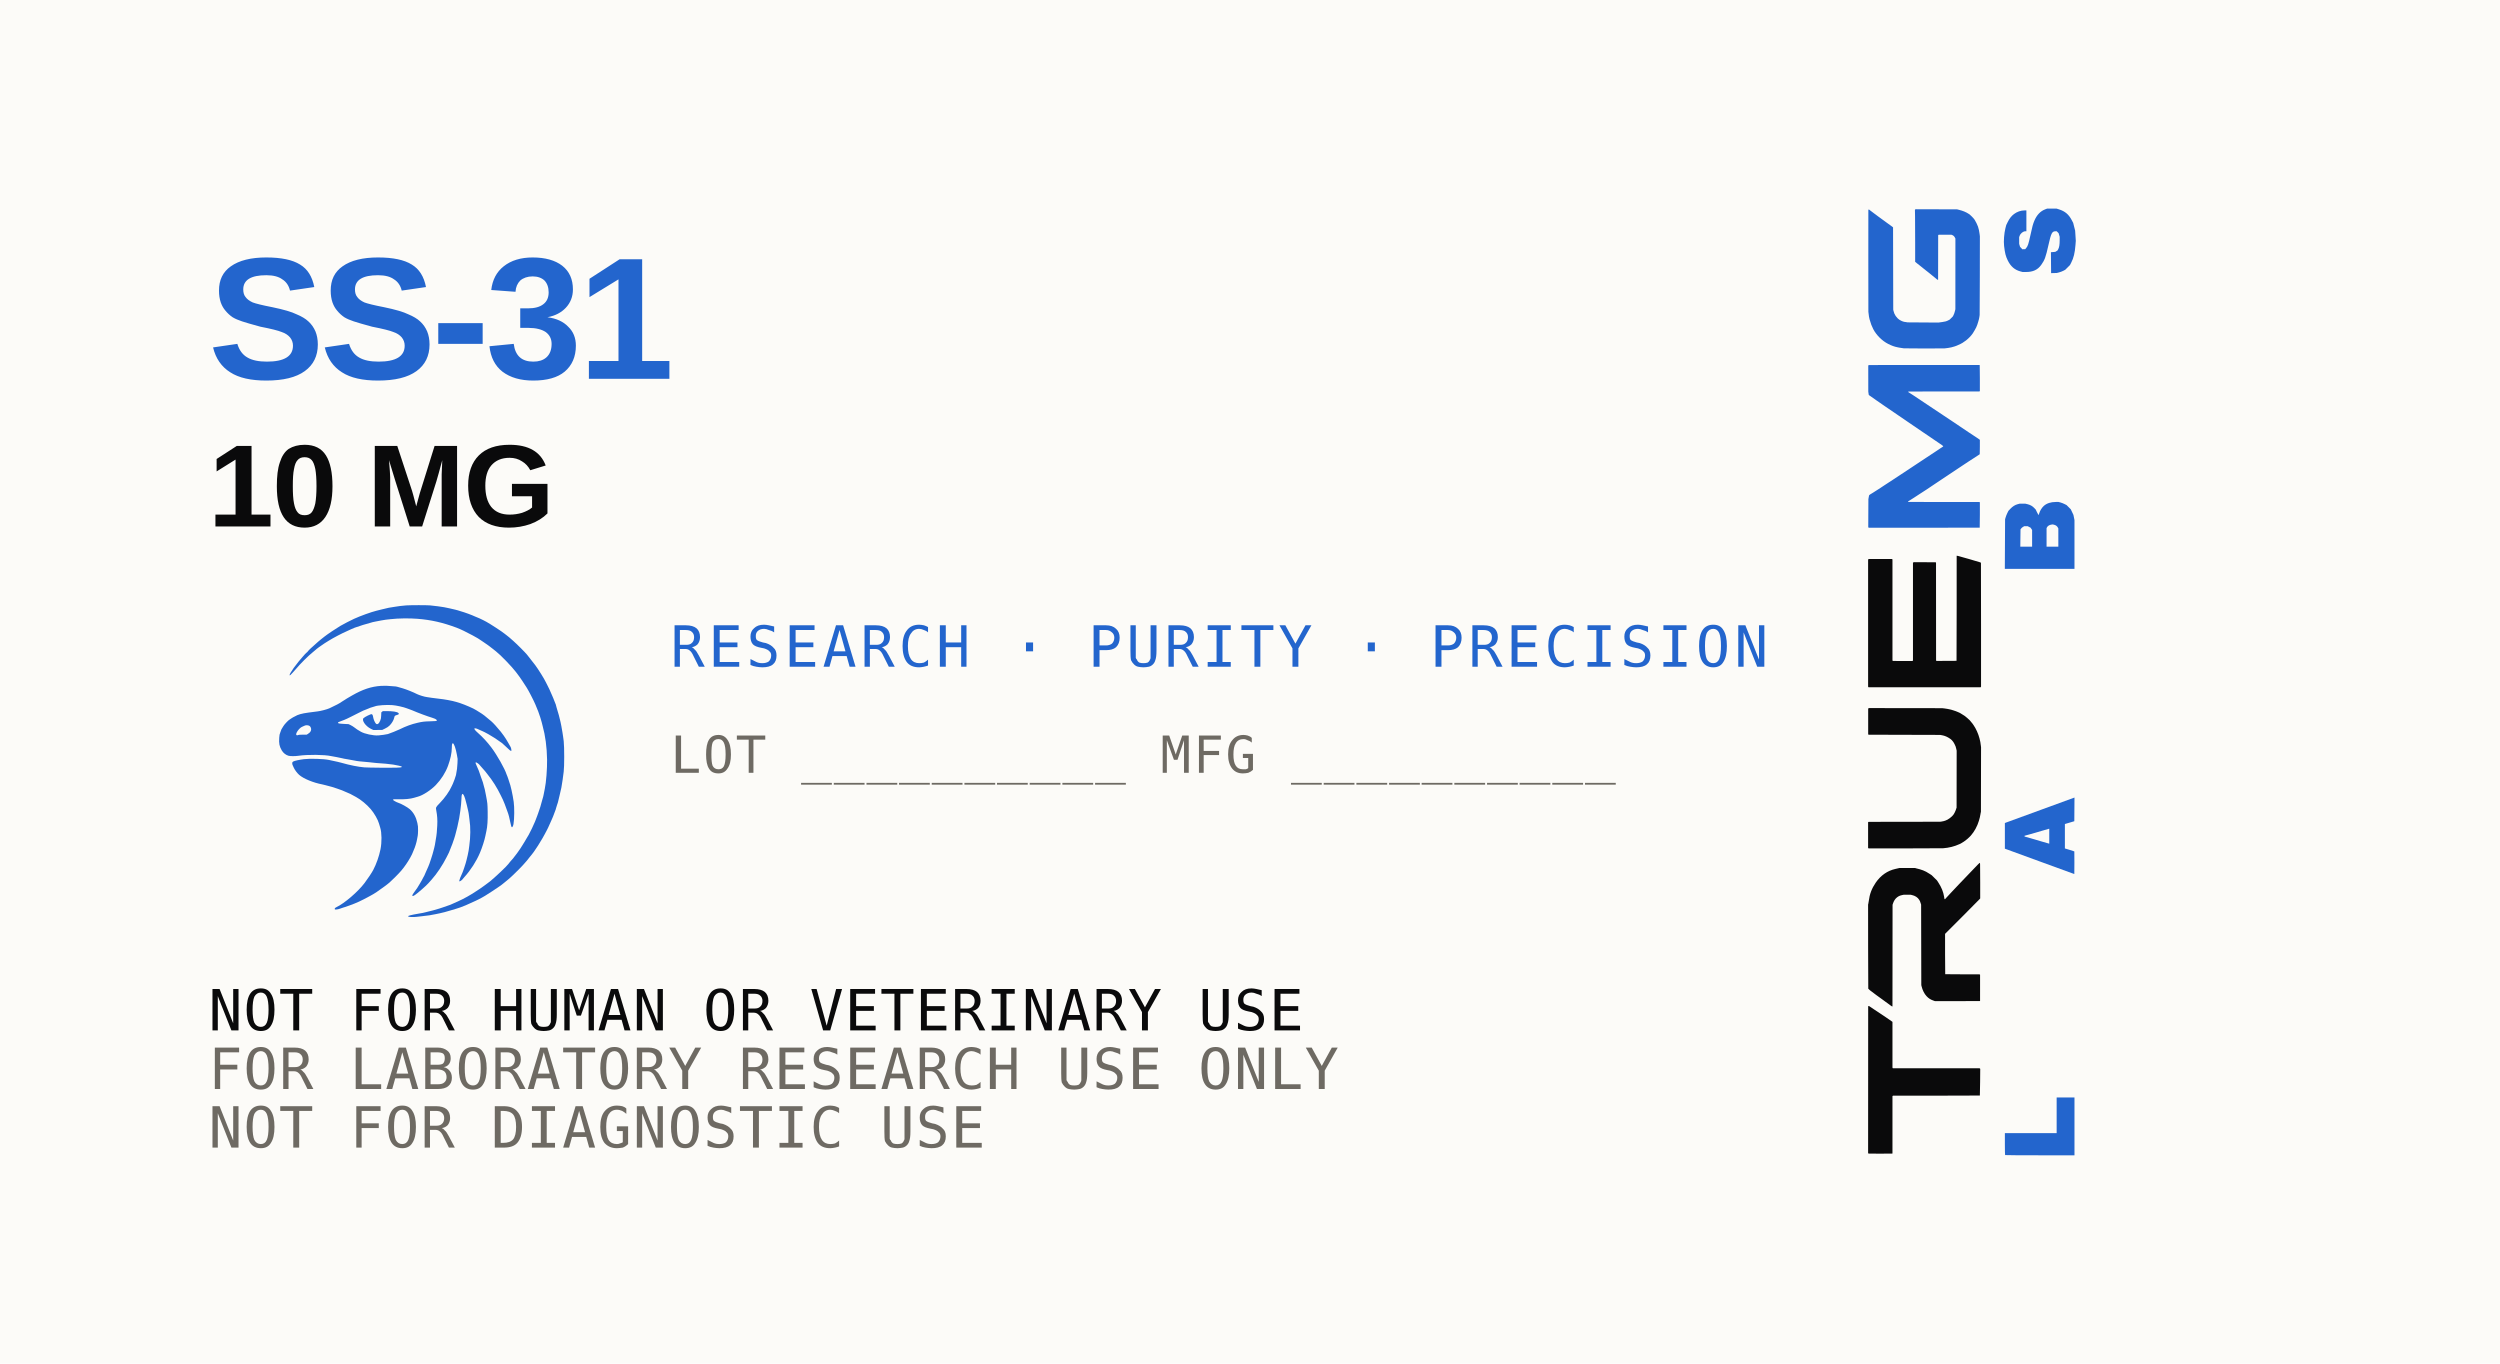
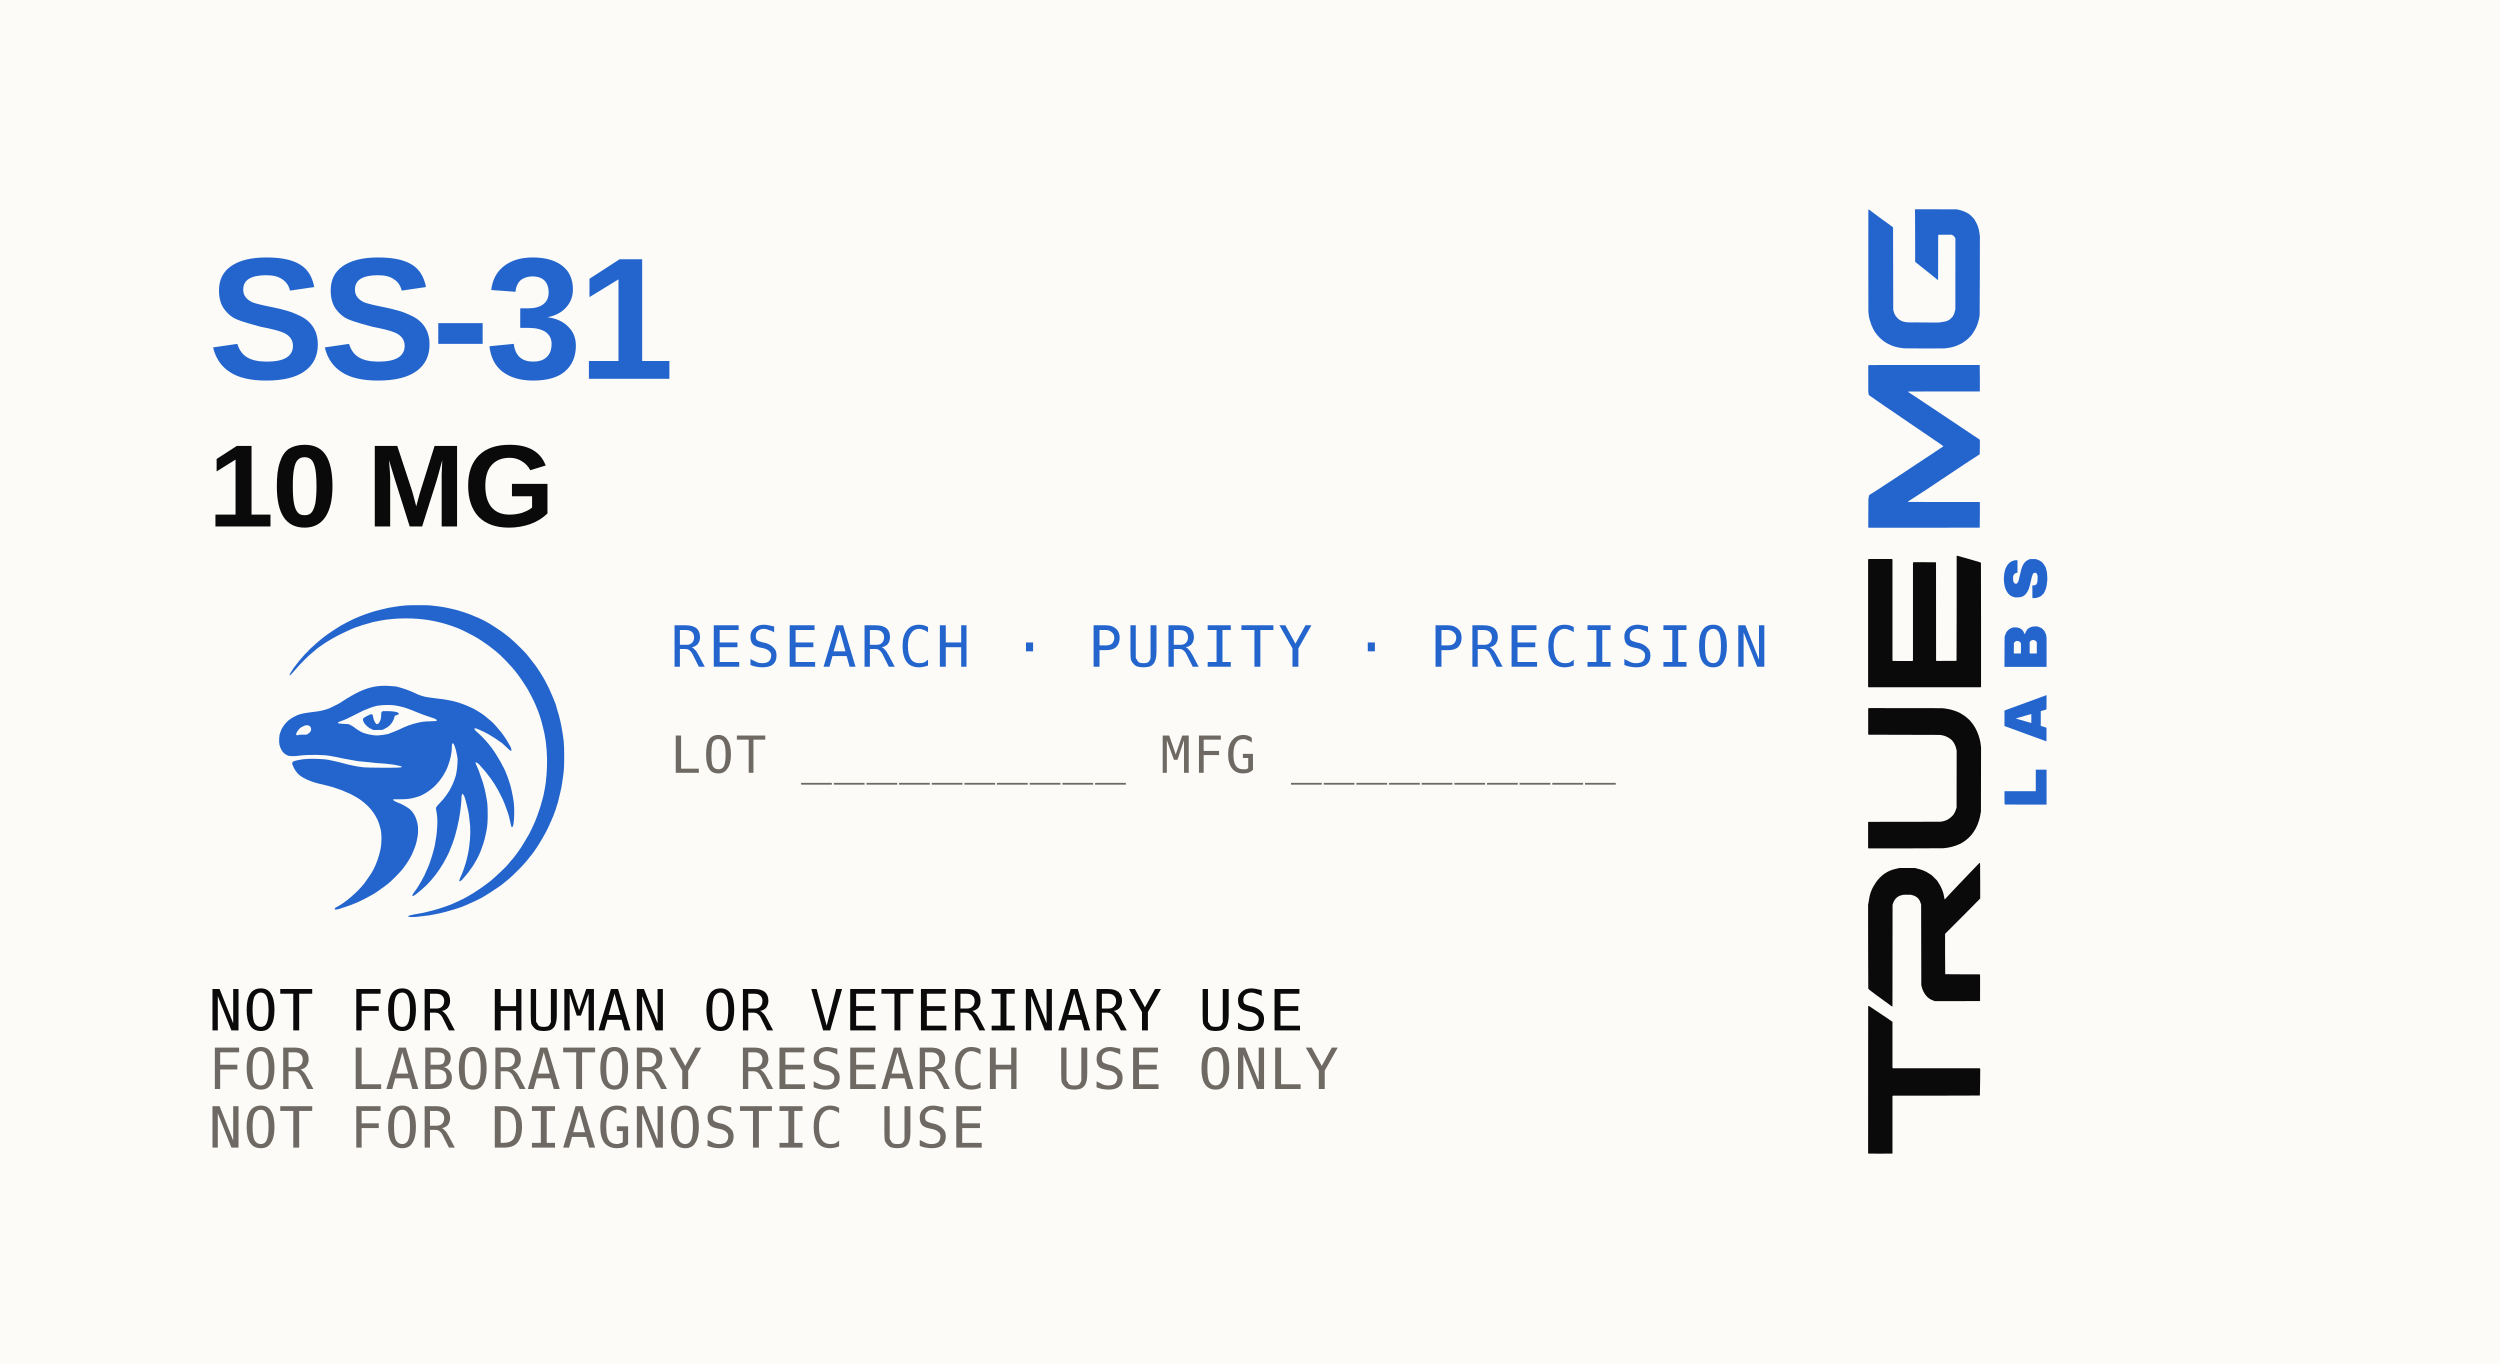
<svg xmlns="http://www.w3.org/2000/svg" width="66.0mm" height="36.0mm" viewBox="0 0 66.0 36.0">
  <rect x="0" y="0" width="66.0" height="36.0" fill="#FCFBF8" />
  <g transform="translate(49.30,30.50) rotate(-90) scale(0.004437)">
    <g transform="translate(0,681) scale(0.025,-0.025)" stroke="none">
      <g fill="#0A0A0B">
        <path d="M465 27020 l-58 -59 -15 -2770 c-8 -1524 0 -2802 18 -2841 l33 -70 6816 0 6815 0 61 -61 61 -61 -3 -10322 c-2 -5867 12 -10336 32 -10355 19 -18 1457 -45 3195 -61 l3160 -28 70 77 70 78 0 10325 0 10325 77 42 78 41 5439 0 5440 0 86 110 c125 160 843 1198 1065 1538 295 455 724 1099 1709 2569 l910 1356 -12 104 -12 103 -17488 9 -17488 9 -59 -58z" />
        <path d="M39653 27037 c-49 -18 -221 -200 -384 -405 -458 -576 -1855 -2468 -2161 -2925 -179 -268 -743 -1037 -1416 -1929 -166 -221 -278 -407 -266 -440 l22 -57 12086 -12 12086 -12 278 -88 c640 -203 1152 -536 1485 -965 307 -395 445 -712 569 -1304 l66 -320 0 -800 0 -800 -66 -300 c-181 -812 -569 -1408 -1152 -1768 -273 -168 -352 -202 -789 -341 l-351 -111 -9580 -21 -9580 -22 -300 -72 c-898 -215 -1753 -647 -2317 -1169 -555 -514 -833 -960 -1109 -1776 l-74 -220 -9 -5315 c-6 -2923 5 -5341 24 -5374 l33 -60 3113 -1 3113 0 48 65 47 66 6 4063 c3 2235 15 4080 27 4100 13 21 2011 36 4813 36 l4790 0 4138 -4134 c2275 -2274 4176 -4155 4224 -4180 l88 -46 3836 0 c2110 0 4003 12 4207 26 l369 26 19 50 c22 57 -449 537 -1427 1453 -693 648 -3219 3069 -3680 3525 -144 143 -513 492 -821 776 -307 284 -765 716 -1018 960 -460 444 -678 647 -1334 1239 l-350 316 13 64 12 65 180 30 c98 16 287 47 419 68 1108 179 2211 624 3280 1324 l560 366 620 626 620 626 263 400 c457 695 732 1203 890 1648 218 612 370 1114 408 1352 14 88 56 250 92 360 l67 200 0 1860 0 1860 -67 280 c-37 154 -105 451 -152 660 -425 1916 -1544 3522 -3281 4711 -1373 939 -2719 1447 -4380 1652 -176 22 -437 66 -580 99 l-260 59 -9960 -6 c-5478 -3 -9999 -20 -10047 -38z" />
        <path d="M73081 27003 l-41 -78 3 -8632 c2 -4748 18 -8831 36 -9073 101 -1383 432 -2698 970 -3860 66 -143 137 -296 156 -340 20 -44 107 -188 194 -320 88 -132 189 -294 225 -360 209 -379 985 -1283 1459 -1702 967 -852 2219 -1538 3517 -1926 650 -194 1101 -302 1480 -354 165 -23 381 -62 480 -87 l180 -46 7678 -14 7679 -14 341 41 c875 105 996 127 1782 328 1078 274 2363 850 3164 1418 90 64 252 177 360 252 187 130 549 429 780 644 172 160 902 995 1009 1154 55 80 204 315 333 521 129 206 275 440 325 520 50 80 106 181 125 225 20 44 83 188 142 320 184 414 294 707 421 1120 67 220 148 481 179 580 32 99 77 306 101 460 24 154 62 337 84 406 22 69 70 384 107 700 l66 574 11 8700 12 8700 -51 100 -50 100 -3067 0 -3067 0 -52 -52 -52 -52 -24 -8508 -24 -8508 -44 -260 c-110 -664 -270 -1122 -588 -1684 -416 -734 -817 -1122 -1520 -1473 -547 -273 -643 -308 -1159 -424 l-449 -100 -6776 10 -6776 11 -200 71 c-110 39 -290 99 -400 133 -249 78 -763 334 -1012 503 -573 388 -1285 1345 -1482 1993 -23 77 -72 239 -109 360 -36 121 -85 364 -108 540 l-41 320 -14 8515 -13 8515 -45 55 -46 55 -3073 0 -3074 0 -42 -77z" />
        <path d="M111470 27037 l-70 -41 0 -13357 0 -13356 77 -42 78 -41 14699 0 c8085 0 14727 11 14761 23 73 29 147 254 589 1797 45 154 107 361 140 460 63 190 147 481 240 830 105 394 171 630 288 1030 333 1138 450 1584 428 1620 l-25 40 -12447 1 c-6847 0 -12469 14 -12496 31 l-47 30 -13 2367 -12 2367 52 52 52 52 11644 8 11643 7 44 44 44 44 13 2601 14 2601 -64 97 -64 98 -11636 0 -11636 0 -65 65 -65 65 9 2319 10 2320 55 55 56 56 12035 0 12036 0 42 77 41 78 0 2733 0 2734 -61 88 -61 87 -15129 1 -15129 0 -70 -41z" />
      </g>
      <g fill="#2365CD">
        <path d="M149428 26991 l-69 -51 0 -13193 c0 -7256 10 -13210 23 -13230 14 -22 1228 -37 3012 -37 l2990 0 48 48 48 48 0 8485 c0 4667 11 8496 24 8510 51 51 137 -27 250 -225 101 -177 300 -490 866 -1360 66 -102 354 -541 640 -976 286 -435 601 -923 700 -1084 99 -162 321 -503 493 -760 172 -256 505 -753 740 -1103 235 -350 445 -663 467 -695 22 -31 510 -762 1084 -1623 574 -861 1170 -1754 1324 -1985 154 -231 405 -609 558 -840 153 -231 503 -754 776 -1163 274 -408 516 -772 538 -808 22 -36 195 -296 384 -577 189 -282 556 -836 816 -1232 1081 -1646 1205 -1838 1541 -2380 75 -121 155 -233 178 -249 22 -17 800 -30 1727 -30 l1686 -1 119 135 c65 75 217 295 338 490 237 384 977 1507 1354 2055 228 331 2457 3644 2617 3889 44 67 699 1051 1456 2187 757 1135 1423 2135 1480 2222 180 274 1884 2825 1961 2936 156 223 1269 1899 1393 2098 72 114 250 393 396 620 l265 412 64 -13 65 -12 10 -8456 10 -8455 45 -54 45 -54 3045 1 c1675 0 3068 15 3097 33 l52 33 3 9997 c2 5498 1 11430 -2 13183 l-5 3187 -64 64 -64 64 -3106 -3 -3106 -4 -378 -57 -379 -56 -90 -91 c-86 -86 -510 -688 -1208 -1715 -174 -255 -384 -561 -468 -680 -84 -119 -276 -396 -427 -616 -151 -220 -458 -665 -682 -990 -1061 -1535 -1504 -2184 -2993 -4392 -102 -151 -291 -424 -420 -606 -395 -558 -1826 -2658 -2692 -3952 -243 -363 -534 -795 -646 -960 -362 -533 -933 -1370 -1216 -1780 -151 -220 -481 -706 -734 -1080 -645 -958 -666 -976 -803 -710 -42 83 -173 285 -290 450 -117 165 -304 439 -414 609 -110 170 -319 485 -464 700 -262 388 -699 1050 -1710 2591 -288 440 -580 881 -649 980 -69 99 -254 378 -411 620 -158 242 -361 548 -451 680 -281 410 -2516 3790 -2639 3990 -64 104 -235 365 -380 580 -145 214 -333 498 -417 630 -84 132 -354 546 -599 920 -245 374 -615 940 -823 1259 -207 318 -435 660 -505 760 -71 99 -211 316 -313 481 -101 165 -291 462 -420 660 -130 198 -296 457 -368 575 -72 117 -167 271 -211 341 -44 69 -139 228 -212 352 -169 288 -192 306 -474 358 -129 23 -333 61 -454 84 l-220 41 -3341 16 -3341 15 -70 -51z" />
        <path d="M200748 27015 c-12 -12 -199 -36 -415 -54 -432 -34 -1041 -135 -1353 -224 -1056 -300 -1666 -529 -2360 -890 -1428 -741 -2792 -2118 -3512 -3547 -409 -812 -663 -1509 -787 -2160 -25 -132 -70 -357 -100 -500 -79 -379 -135 -742 -162 -1060 -43 -494 -55 -9253 -14 -9700 56 -610 149 -1204 259 -1660 102 -419 325 -1132 377 -1200 16 -22 80 -166 140 -320 130 -331 384 -846 530 -1076 305 -481 394 -610 605 -874 491 -615 1084 -1182 1642 -1570 290 -202 1442 -860 1505 -860 28 0 101 -26 164 -59 200 -104 621 -251 1093 -383 253 -70 546 -153 651 -184 105 -31 330 -75 500 -97 170 -23 390 -53 489 -68 99 -14 4347 -33 9440 -40 l9260 -14 540 64 c656 78 1322 222 1791 386 457 161 1227 540 1629 803 397 259 1101 959 1378 1369 420 622 746 1395 972 2303 l125 500 14 4945 15 4946 -71 71 -71 71 -1581 -27 c-870 -14 -3652 -26 -6184 -26 l-4603 0 -358 -430 c-730 -878 -909 -1102 -1673 -2099 -240 -314 -558 -715 -706 -891 -148 -176 -383 -466 -523 -644 -337 -431 -699 -871 -887 -1081 -88 -98 -148 -202 -140 -243 l14 -72 5305 -10 5304 -10 53 -64 53 -63 2 -1507 2 -1506 -91 -224 c-110 -274 -304 -474 -603 -623 l-226 -113 -8400 4 -8400 4 -320 70 c-469 102 -882 246 -1179 409 l-261 145 -360 364 -361 364 -139 260 c-255 475 -361 834 -439 1480 -25 209 -65 499 -88 643 l-43 264 25 3744 25 3744 40 105 c22 58 40 190 41 293 1 337 223 944 505 1380 483 748 1297 1294 2194 1474 l240 48 9794 23 9795 22 117 140 c64 77 166 212 225 299 139 203 491 691 749 1038 529 712 1029 1396 1202 1646 106 153 235 331 287 397 354 447 648 839 1069 1427 120 168 302 408 403 532 l184 226 -13 87 -12 88 -12145 8 c-6680 5 -12155 -1 -12167 -13z" />
      </g>
    </g>
-     <g transform="translate(0,811.8) scale(2.00071)">
+     <g transform="translate(2086.5,811.8) scale(1.209881)">
      <g transform="translate(0,214) scale(0.025,-0.025)" fill="#2365CD" stroke="none">
-         <path d="M108180 8534 c-883 -105 -1223 -191 -1720 -433 -723 -354 -1137 -832 -1320 -1524 l-62 -237 -3 -388 c-4 -854 255 -1416 851 -1840 580 -413 916 -536 2354 -856 1425 -317 1640 -428 1640 -841 l0 -141 -113 -114 -114 -113 -214 -63 -214 -64 -425 0 c-504 0 -844 55 -1052 172 l-152 85 -83 134 -83 134 -20 258 -21 258 -1245 -10 -1244 -11 9 -334 9 -334 66 -266 c36 -146 121 -374 189 -506 l125 -240 281 -282 281 -281 281 -146 c560 -291 1154 -435 2099 -509 l500 -39 606 38 606 39 461 117 462 116 312 163 c696 362 1073 805 1299 1525 l94 299 -2 560 -2 560 -94 240 c-217 556 -654 973 -1318 1259 -413 178 -717 261 -1834 501 -954 205 -1224 295 -1434 476 l-146 126 -4 173 -5 172 146 134 147 134 173 52 173 51 400 1 400 1 151 -53 c299 -106 549 -418 549 -685 l0 -122 1240 0 1240 0 0 232 c0 429 -157 880 -432 1244 -232 306 -531 541 -948 745 l-360 176 -388 100 c-588 151 -1538 223 -2092 157z" />
-         <path d="M27 8413 c-15 -14 -27 -1877 -27 -4140 l0 -4113 3440 0 3440 0 0 1060 0 1060 -2120 0 -2120 0 0 3080 0 3080 -1293 0 c-712 0 -1306 -12 -1320 -27z" />
-         <path d="M36449 8370 c-16 -38 -696 -1897 -1510 -4130 l-1482 -4060 1338 -11 c735 -5 1345 -2 1355 8 10 10 94 267 186 571 l167 552 1453 0 1453 0 166 -560 166 -560 1408 -11 1408 -10 -54 150 c-226 634 -2882 7899 -2925 8001 l-54 130 -1523 0 -1524 0 -28 -70z m1733 -2892 c92 -340 278 -981 413 -1425 135 -444 245 -826 245 -850 l0 -43 -880 0 -880 0 0 35 c0 20 118 428 261 908 144 480 325 1099 402 1375 77 276 150 534 162 574 12 40 41 66 65 58 l43 -14 169 -618z" />
-         <path d="M69760 4303 l0 -4143 2902 0 2901 0 309 62 308 62 334 158 333 158 252 251 251 252 125 248 c69 137 153 351 185 477 l60 229 -1 321 c-1 601 -160 1085 -470 1430 -201 224 -556 447 -848 535 -133 40 -241 82 -241 95 0 12 146 91 325 175 l324 152 189 177 c231 216 381 483 460 821 l61 257 0 322 1 321 -62 239 c-83 323 -270 621 -559 892 l-241 226 -260 128 c-143 71 -368 160 -499 198 l-239 69 -2950 15 -2950 15 0 -4142z m4807 2197 c59 -44 145 -145 190 -225 l83 -146 0 -196 0 -196 -90 -178 -90 -178 -136 -91 -136 -90 -994 0 -994 0 0 702 0 702 1030 -12 1030 -12 107 -80z m151 -3079 c149 -77 276 -287 306 -506 l24 -176 -47 -179 c-53 -196 -161 -336 -329 -424 l-108 -56 -1082 0 -1082 0 0 700 0 700 1102 0 1102 0 114 -59z" />
+         <g transform="translate(0.0,0)">
+           <path d="M27 8413 c-15 -14 -27 -1877 -27 -4140 l0 -4113 3440 0 3440 0 0 1060 0 1060 -2120 0 -2120 0 0 3080 0 3080 -1293 0 c-712 0 -1306 -12 -1320 -27z" />
+         </g>
+         <g transform="translate(-21015.9,0)">
+           <path d="M36449 8370 c-16 -38 -696 -1897 -1510 -4130 l-1482 -4060 1338 -11 c735 -5 1345 -2 1355 8 10 10 94 267 186 571 l167 552 1453 0 1453 0 166 -560 166 -560 1408 -11 1408 -10 -54 150 c-226 634 -2882 7899 -2925 8001 l-54 130 -1523 0 -1524 0 -28 -70z m1733 -2892 c92 -340 278 -981 413 -1425 135 -444 245 -826 245 -850 l0 -43 -880 0 -880 0 0 35 c0 20 118 428 261 908 144 480 325 1099 402 1375 77 276 150 534 162 574 12 40 41 66 65 58 l43 -14 169 -618z" />
+         </g>
+         <g transform="translate(-42657.8,0)">
+           <path d="M69760 4303 l0 -4143 2902 0 2901 0 309 62 308 62 334 158 333 158 252 251 251 252 125 248 c69 137 153 351 185 477 l60 229 -1 321 c-1 601 -160 1085 -470 1430 -201 224 -556 447 -848 535 -133 40 -241 82 -241 95 0 12 146 91 325 175 l324 152 189 177 c231 216 381 483 460 821 l61 257 0 322 1 321 -62 239 c-83 323 -270 621 -559 892 l-241 226 -260 128 c-143 71 -368 160 -499 198 l-239 69 -2950 15 -2950 15 0 -4142z m4807 2197 c59 -44 145 -145 190 -225 l83 -146 0 -196 0 -196 -90 -178 -90 -178 -136 -91 -136 -90 -994 0 -994 0 0 702 0 702 1030 -12 1030 -12 107 -80z m151 -3079 c149 -77 276 -287 306 -506 l24 -176 -47 -179 c-53 -196 -161 -336 -329 -424 l-108 -56 -1082 0 -1082 0 0 700 0 700 1102 0 1102 0 114 -59z" />
+         </g>
+         <g transform="translate(-64316.7,0)">
+           <path d="M108180 8534 c-883 -105 -1223 -191 -1720 -433 -723 -354 -1137 -832 -1320 -1524 l-62 -237 -3 -388 c-4 -854 255 -1416 851 -1840 580 -413 916 -536 2354 -856 1425 -317 1640 -428 1640 -841 l0 -141 -113 -114 -114 -113 -214 -63 -214 -64 -425 0 c-504 0 -844 55 -1052 172 l-152 85 -83 134 -83 134 -20 258 -21 258 -1245 -10 -1244 -11 9 -334 9 -334 66 -266 c36 -146 121 -374 189 -506 l125 -240 281 -282 281 -281 281 -146 c560 -291 1154 -435 2099 -509 l500 -39 606 38 606 39 461 117 462 116 312 163 c696 362 1073 805 1299 1525 l94 299 -2 560 -2 560 -94 240 c-217 556 -654 973 -1318 1259 -413 178 -717 261 -1834 501 -954 205 -1224 295 -1434 476 l-146 126 -4 173 -5 172 146 134 147 134 173 52 173 51 400 1 400 1 151 -53 c299 -106 549 -418 549 -685 l0 -122 1240 0 1240 0 0 232 c0 429 -157 880 -432 1244 -232 306 -531 541 -948 745 l-360 176 -388 100 c-588 151 -1538 223 -2092 157z" />
+         </g>
      </g>
    </g>
  </g>
  <text x="5.5" y="10.00" font-family="Archivo Black, Archivo, Helvetica Neue, Arial, sans-serif" font-weight="900" font-size="4.60" letter-spacing="-0.12" fill="#2365CD">SS-31</text>
  <text x="5.5" y="13.90" font-family="Archivo Black, Archivo, Helvetica Neue, Arial, sans-serif" font-weight="900" font-size="3.10" letter-spacing="-0.04" fill="#0A0A0B">10 MG</text>
  <g transform="translate(5.500,14.600) scale(0.006875)">
    <g transform="translate(0,1600) scale(0.025,-0.025)" fill="#2365CD" stroke="none">
      <path d="M30400 55957 c-297 -16 -720 -59 -940 -94 -220 -35 -598 -91 -840 -124 -768 -105 -982 -149 -2060 -419 -187 -47 -520 -130 -740 -184 -821 -204 -2477 -801 -3440 -1242 -528 -241 -1624 -809 -2100 -1086 -590 -345 -2063 -1335 -2434 -1636 -184 -150 -429 -344 -546 -432 -225 -171 -418 -340 -1592 -1400 -171 -154 -354 -346 -408 -427 -53 -81 -151 -178 -217 -217 -65 -39 -332 -323 -591 -631 -260 -307 -536 -632 -615 -722 -79 -90 -204 -252 -278 -361 -74 -110 -192 -263 -262 -340 -114 -126 -263 -343 -696 -1013 -216 -334 -206 -561 14 -319 54 61 220 236 368 390 148 154 351 382 453 506 583 717 1913 2044 2524 2520 187 146 376 305 420 354 124 139 986 773 1403 1033 152 95 430 269 617 387 719 454 2073 1166 2860 1505 308 133 603 269 657 303 136 88 871 359 1323 488 209 60 422 131 472 159 51 28 280 93 509 144 229 52 529 139 668 194 138 54 485 138 771 186 286 48 664 121 840 162 176 41 500 94 720 119 220 24 553 61 740 82 1195 135 2877 157 4140 55 2107 -171 3829 -563 6000 -1368 547 -203 1543 -682 2440 -1172 805 -441 925 -512 1273 -757 172 -121 406 -279 520 -351 314 -199 918 -640 1261 -920 168 -138 414 -333 546 -433 671 -512 2476 -2380 3072 -3178 171 -230 399 -535 507 -678 203 -270 597 -862 1144 -1720 301 -472 1075 -1973 1331 -2582 244 -582 288 -689 440 -1078 157 -402 526 -1548 526 -1634 0 -25 63 -271 139 -546 425 -1525 659 -3281 692 -5200 24 -1413 -143 -3550 -352 -4500 -43 -198 -116 -563 -160 -812 -45 -249 -115 -537 -156 -640 -40 -103 -95 -296 -122 -428 -70 -351 -400 -1420 -556 -1800 -45 -110 -126 -335 -179 -500 -303 -935 -1266 -2951 -1690 -3540 -48 -66 -136 -217 -195 -335 -59 -118 -223 -384 -363 -590 -141 -206 -291 -442 -333 -525 -80 -157 -865 -1223 -1119 -1521 -80 -93 -265 -302 -411 -463 -146 -160 -293 -345 -327 -409 -114 -218 -2195 -2185 -2830 -2676 -482 -373 -1297 -962 -1638 -1185 -187 -123 -392 -257 -455 -299 -933 -620 -1772 -1089 -2765 -1547 -1211 -558 -1273 -583 -2220 -892 -165 -54 -462 -153 -659 -220 -404 -137 -1597 -460 -1841 -499 -88 -14 -268 -60 -400 -101 -132 -42 -497 -113 -811 -159 -315 -46 -711 -117 -880 -159 -170 -41 -410 -95 -534 -119 -231 -46 -397 -133 -347 -183 95 -94 798 -124 1312 -56 165 22 480 57 700 78 872 82 1752 214 2260 340 209 52 470 107 580 122 229 33 1212 293 1670 443 170 56 494 152 720 213 225 62 554 167 730 234 812 310 1131 440 1222 499 54 35 216 108 361 162 314 117 1446 662 1757 846 121 71 355 207 520 301 366 210 1934 1241 2396 1576 184 134 481 371 660 526 178 155 414 350 524 433 303 227 1686 1577 2220 2165 530 584 702 788 1026 1220 124 165 288 365 363 445 76 80 195 237 265 348 69 111 214 324 322 474 107 150 267 390 356 533 591 958 912 1505 1022 1741 70 149 190 374 268 501 77 128 192 355 255 505 63 150 272 615 464 1033 191 418 388 895 437 1060 48 165 128 376 176 469 47 93 114 299 147 457 34 159 105 389 159 511 54 123 134 394 178 603 44 209 133 578 197 820 205 766 368 1607 466 2396 53 420 127 980 164 1244 103 719 104 3773 2 4678 -40 351 -80 651 -89 666 -10 15 -53 304 -97 642 -44 338 -123 794 -176 1014 -53 220 -110 499 -126 620 -35 263 -450 1784 -595 2180 -56 154 -103 326 -103 383 -1 57 -46 192 -102 300 -55 108 -130 296 -165 417 -36 121 -106 301 -157 400 -51 99 -137 297 -190 440 -127 339 -665 1495 -792 1700 -54 88 -134 241 -177 340 -180 415 -1143 1960 -1598 2567 -399 531 -784 1023 -1271 1625 -285 353 -1603 1669 -2131 2128 -215 187 -483 422 -594 522 -112 101 -303 252 -424 337 -121 85 -274 203 -340 262 -268 241 -2259 1538 -2760 1799 -154 81 -352 185 -440 232 -251 134 -937 448 -980 448 -21 0 -151 53 -289 119 -523 248 -1616 649 -2243 823 -194 54 -383 113 -420 133 -38 19 -212 65 -388 103 -176 37 -574 130 -885 205 -311 75 -689 154 -840 175 -151 22 -572 84 -935 139 -363 54 -912 118 -1220 141 -624 46 -2827 46 -3660 -1z" />
      <path d="M26520 43595 c-1503 -101 -2804 -534 -4460 -1485 -714 -409 -983 -571 -1100 -661 -55 -43 -163 -110 -240 -149 -77 -40 -201 -119 -276 -176 -252 -192 -912 -540 -1832 -966 -362 -168 -1371 -434 -1832 -483 -220 -24 -849 -105 -1397 -181 -1084 -151 -1615 -302 -2108 -598 -124 -75 -244 -136 -267 -136 -23 0 -123 -62 -222 -138 -99 -75 -243 -170 -319 -210 -194 -101 -835 -791 -958 -1032 -57 -110 -148 -261 -204 -335 -55 -74 -113 -191 -127 -260 -15 -69 -77 -242 -139 -385 -93 -215 -119 -350 -150 -780 -62 -878 26 -1314 388 -1935 234 -401 636 -717 1052 -828 273 -73 1001 -73 1501 0 1439 208 4011 182 5050 -52 99 -22 459 -87 800 -145 341 -57 728 -138 860 -179 132 -41 510 -114 840 -162 330 -47 780 -129 1000 -181 220 -51 607 -113 860 -136 253 -24 865 -80 1360 -124 495 -45 981 -98 1080 -118 99 -20 306 -37 460 -38 354 -3 1780 -140 2269 -220 561 -91 1231 -246 1282 -297 107 -107 -50 -145 -708 -168 -1005 -37 -4364 -9 -5019 41 -919 71 -2277 343 -3524 706 -295 86 -642 164 -1920 435 -801 170 -2892 235 -3833 119 -689 -85 -1433 -246 -1627 -352 -142 -77 -161 -105 -172 -254 -7 -100 14 -219 54 -296 36 -70 115 -247 175 -392 132 -321 525 -849 832 -1119 668 -585 2172 -1205 3551 -1464 184 -34 412 -90 507 -124 95 -34 263 -78 373 -99 481 -89 2334 -717 2607 -883 70 -43 250 -120 400 -172 244 -83 464 -195 1313 -665 764 -423 1614 -1125 2248 -1858 531 -613 1106 -1620 1268 -2220 39 -143 124 -429 189 -636 240 -761 257 -2233 37 -3317 -217 -1075 -632 -2255 -1116 -3173 -229 -434 -819 -1321 -1340 -2014 -1001 -1331 -3082 -3113 -4317 -3698 -201 -95 -291 -207 -251 -311 40 -104 505 -42 935 126 201 79 390 143 420 143 30 0 161 38 291 85 130 47 425 153 656 235 1057 378 1752 700 3120 1446 773 421 1073 619 2200 1450 708 522 898 688 1617 1407 888 889 1167 1215 1709 1992 459 658 952 1543 1074 1925 28 88 87 232 131 320 162 320 426 1184 487 1588 34 226 81 482 105 568 24 86 47 446 51 800 5 574 -6 700 -108 1164 -196 892 -591 1610 -1163 2111 -348 305 -1330 854 -1763 986 -288 88 -828 392 -822 463 7 83 242 104 886 80 867 -32 1816 58 2336 222 198 62 469 141 603 175 749 190 2014 1010 2759 1788 834 871 1481 1889 1872 2948 371 1003 586 2015 587 2767 0 510 43 700 159 700 169 0 460 -829 623 -1780 l107 -620 -22 -660 c-20 -592 -86 -1119 -231 -1831 -41 -202 -387 -1161 -474 -1316 -22 -40 -93 -192 -157 -337 -367 -838 -1079 -1848 -1882 -2673 -599 -615 -608 -633 -509 -1135 146 -744 192 -1447 147 -2272 -48 -871 -109 -1582 -139 -1632 -12 -18 -67 -361 -124 -762 -56 -401 -146 -867 -198 -1036 -53 -168 -107 -378 -122 -466 -14 -88 -78 -322 -141 -520 -64 -198 -160 -504 -214 -680 -152 -499 -411 -1216 -459 -1274 -24 -29 -90 -177 -147 -329 -57 -152 -145 -349 -195 -437 -51 -88 -122 -250 -158 -360 -36 -110 -119 -281 -185 -380 -66 -99 -120 -197 -120 -218 0 -20 -72 -160 -160 -310 -88 -149 -235 -402 -327 -562 -315 -549 -487 -810 -761 -1157 -516 -654 -501 -911 32 -556 404 269 1699 1403 2036 1782 132 149 367 412 523 584 778 860 1696 2237 2305 3457 131 264 289 579 351 700 62 121 141 322 177 448 36 125 128 358 204 519 77 160 140 315 140 345 0 29 52 183 115 341 392 980 975 3467 1107 4727 32 308 86 767 118 1020 33 253 61 649 62 880 5 962 253 961 558 -3 94 -296 211 -735 261 -977 49 -242 135 -611 191 -820 55 -209 121 -587 145 -840 25 -253 62 -559 82 -680 172 -1013 156 -2619 -38 -3940 -42 -286 -88 -619 -102 -740 -14 -121 -76 -427 -137 -680 -61 -253 -150 -622 -197 -820 -127 -538 -590 -1900 -721 -2122 -39 -66 -146 -312 -238 -546 -153 -393 -176 -552 -79 -552 54 0 393 237 393 275 0 17 149 195 331 395 955 1050 1835 2420 2383 3710 337 792 716 1965 832 2574 36 190 109 535 161 766 162 707 225 1653 199 3000 -22 1204 -30 1285 -245 2420 -174 915 -259 1298 -325 1453 -34 81 -78 246 -98 366 -20 121 -90 346 -154 500 -65 155 -172 452 -238 661 -219 697 -371 1096 -590 1549 -225 468 -255 587 -158 625 60 23 542 -311 542 -375 0 -18 167 -210 371 -426 204 -216 424 -465 490 -553 65 -88 227 -295 361 -460 806 -1000 1475 -2061 2055 -3260 159 -330 307 -633 329 -674 87 -161 473 -1149 536 -1371 37 -129 117 -352 179 -495 130 -300 330 -1063 443 -1694 78 -431 162 -666 238 -666 74 0 192 250 233 495 136 809 151 2549 29 3405 -164 1155 -478 2567 -677 3046 -53 129 -120 333 -147 454 -28 121 -91 301 -140 400 -49 99 -112 252 -139 340 -263 842 -1447 2937 -2313 4092 -647 863 -1321 1593 -2113 2292 -380 335 -559 564 -507 649 35 57 368 -4 513 -94 72 -44 234 -116 359 -159 125 -43 285 -113 354 -156 69 -43 225 -117 346 -164 193 -76 779 -416 1600 -929 143 -89 368 -246 500 -349 132 -103 324 -236 427 -295 103 -59 226 -156 273 -217 47 -60 209 -209 361 -330 151 -121 341 -298 423 -393 147 -172 412 -367 500 -367 65 0 11 374 -86 593 -41 95 -200 374 -352 620 -152 246 -308 510 -346 587 -75 150 -584 868 -818 1153 -619 756 -1136 1324 -1463 1607 -910 786 -1306 1090 -1806 1385 -172 102 -385 235 -473 295 -208 143 -717 397 -1153 577 -191 79 -504 209 -697 289 -192 80 -485 187 -650 238 -165 50 -453 139 -640 196 -545 168 -1843 407 -2580 476 -374 34 -869 97 -1100 139 -231 41 -582 94 -780 116 -361 41 -1191 293 -1520 460 -595 303 -1597 706 -2220 892 -828 248 -1011 292 -1227 295 -114 1 -339 19 -500 39 -451 57 -1085 72 -1593 38z m1750 -2955 c603 -47 1755 -303 2219 -493 182 -75 385 -148 451 -164 66 -15 237 -80 380 -143 809 -358 2387 -945 3079 -1146 331 -96 539 -198 665 -324 l62 -61 -65 -65 c-53 -53 -213 -68 -952 -89 -973 -28 -1196 -54 -1970 -230 -915 -207 -1807 -533 -2759 -1007 -349 -173 -1455 -617 -1800 -722 -198 -60 -1095 -189 -1477 -212 -768 -46 -2093 236 -2671 568 -510 292 -675 400 -952 621 -165 132 -444 309 -620 393 l-320 152 -722 36 c-406 19 -761 55 -810 82 -106 56 -115 157 -18 191 39 13 178 68 310 123 132 55 384 151 560 213 176 62 653 285 1060 495 407 211 947 483 1200 605 253 122 559 273 680 335 121 62 328 144 460 181 132 37 313 110 402 161 90 52 307 131 483 176 176 45 382 108 458 139 375 156 1784 254 2667 185z m-12741 -3188 c84 -49 157 -141 206 -259 153 -369 -11 -726 -452 -985 l-183 -108 -600 0 c-407 0 -628 -16 -687 -50 -118 -67 -232 -63 -294 11 -172 208 461 1091 900 1255 118 44 284 119 368 165 187 103 540 89 742 -29z" />
      <path d="M26687 39620 l-119 -100 -18 -470 c-17 -409 -36 -512 -147 -790 -197 -494 -466 -674 -672 -450 -159 174 -361 642 -408 950 -51 326 -114 458 -237 490 -131 34 -1056 -420 -1251 -615 -316 -316 318 -1235 1125 -1629 l379 -186 681 3 680 2 425 205 c315 151 495 269 691 452 333 312 649 831 725 1190 68 324 93 351 426 450 314 94 364 159 230 301 -178 190 -840 297 -1832 297 l-559 0 -119 -100z" />
    </g>
  </g>
  <text x="17.70" y="17.60" font-family="IBM Plex Mono, SF Mono, Menlo, monospace" font-size="1.50" letter-spacing="0.1" fill="#2365CD">RESEARCH · PURITY · PRECISION</text>
  <text x="17.70" y="20.40" font-family="IBM Plex Mono, SF Mono, Menlo, monospace" font-size="1.35" letter-spacing="0.05" fill="#6E6A63">LOT __________  MFG __________</text>
  <text x="5.5" y="27.20" font-family="IBM Plex Mono, SF Mono, Menlo, monospace" font-size="1.50" letter-spacing="0.03" fill="#0A0A0B">NOT FOR HUMAN OR VETERINARY USE</text>
  <text x="5.5" y="28.75" font-family="IBM Plex Mono, SF Mono, Menlo, monospace" font-size="1.50" letter-spacing="0.03" fill="#6E6A63">FOR LABORATORY RESEARCH USE ONLY</text>
  <text x="5.5" y="30.30" font-family="IBM Plex Mono, SF Mono, Menlo, monospace" font-size="1.50" letter-spacing="0.03" fill="#6E6A63">NOT FOR DIAGNOSTIC USE</text>
</svg>
